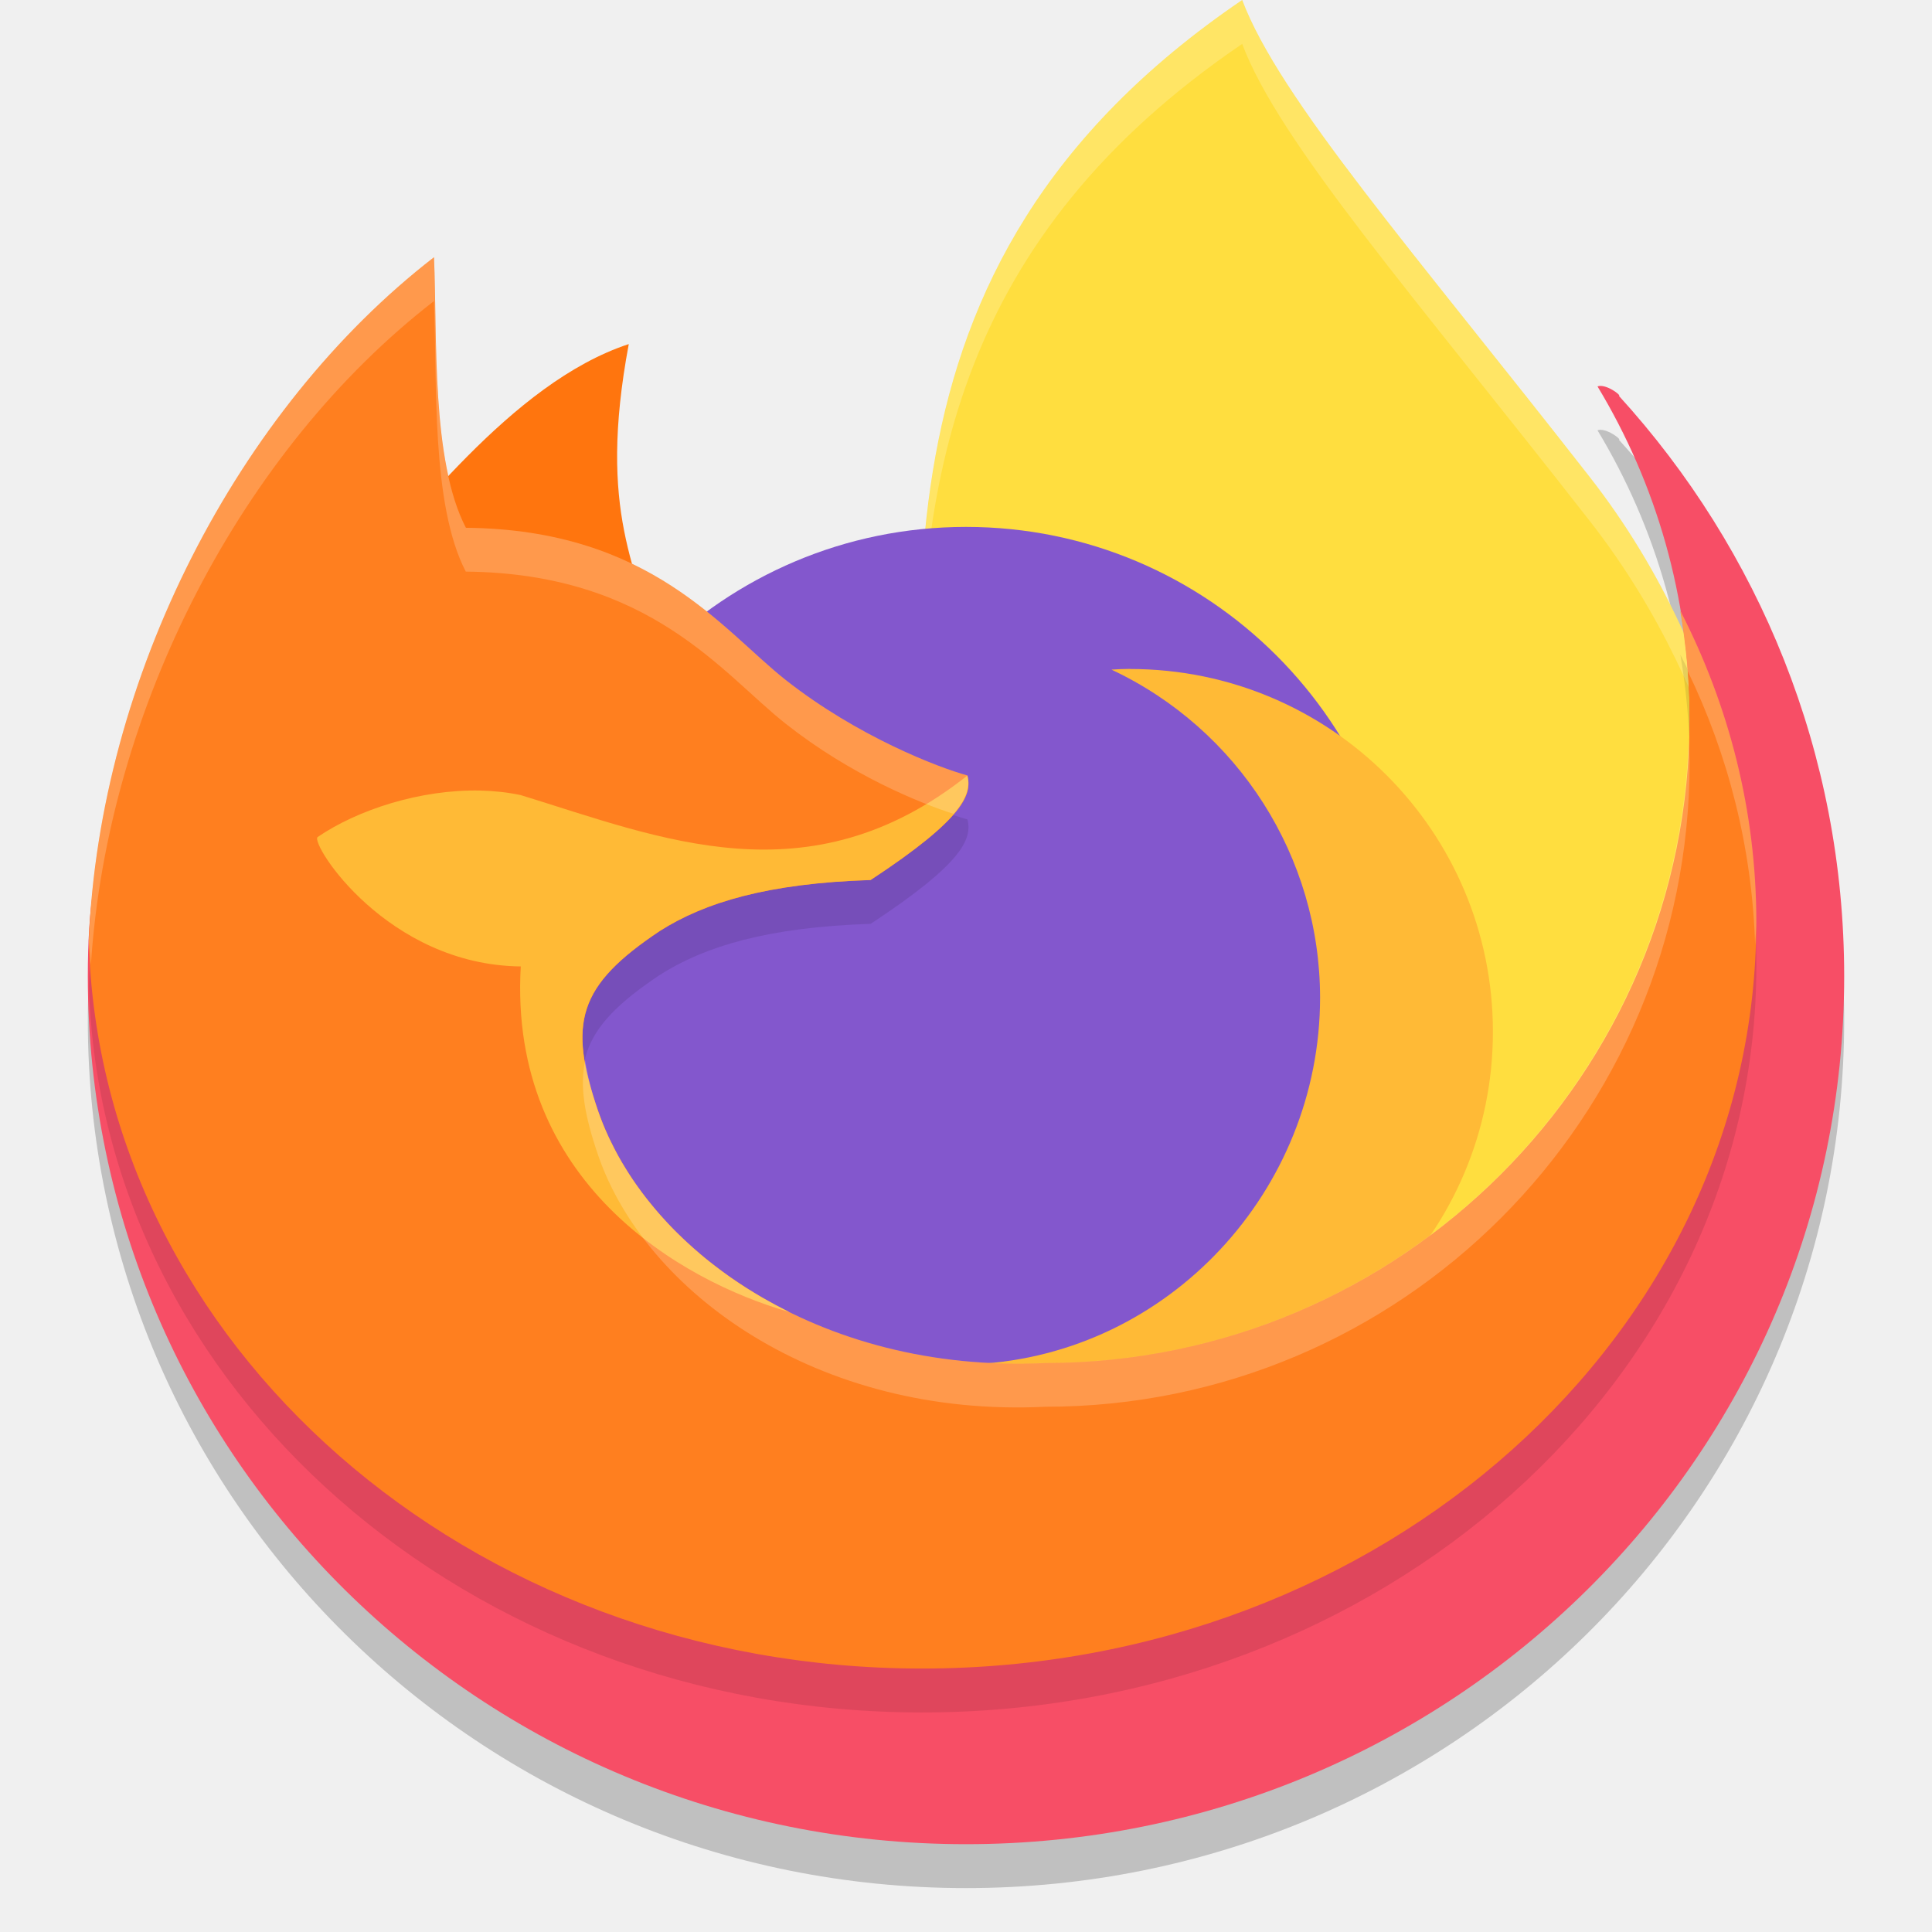
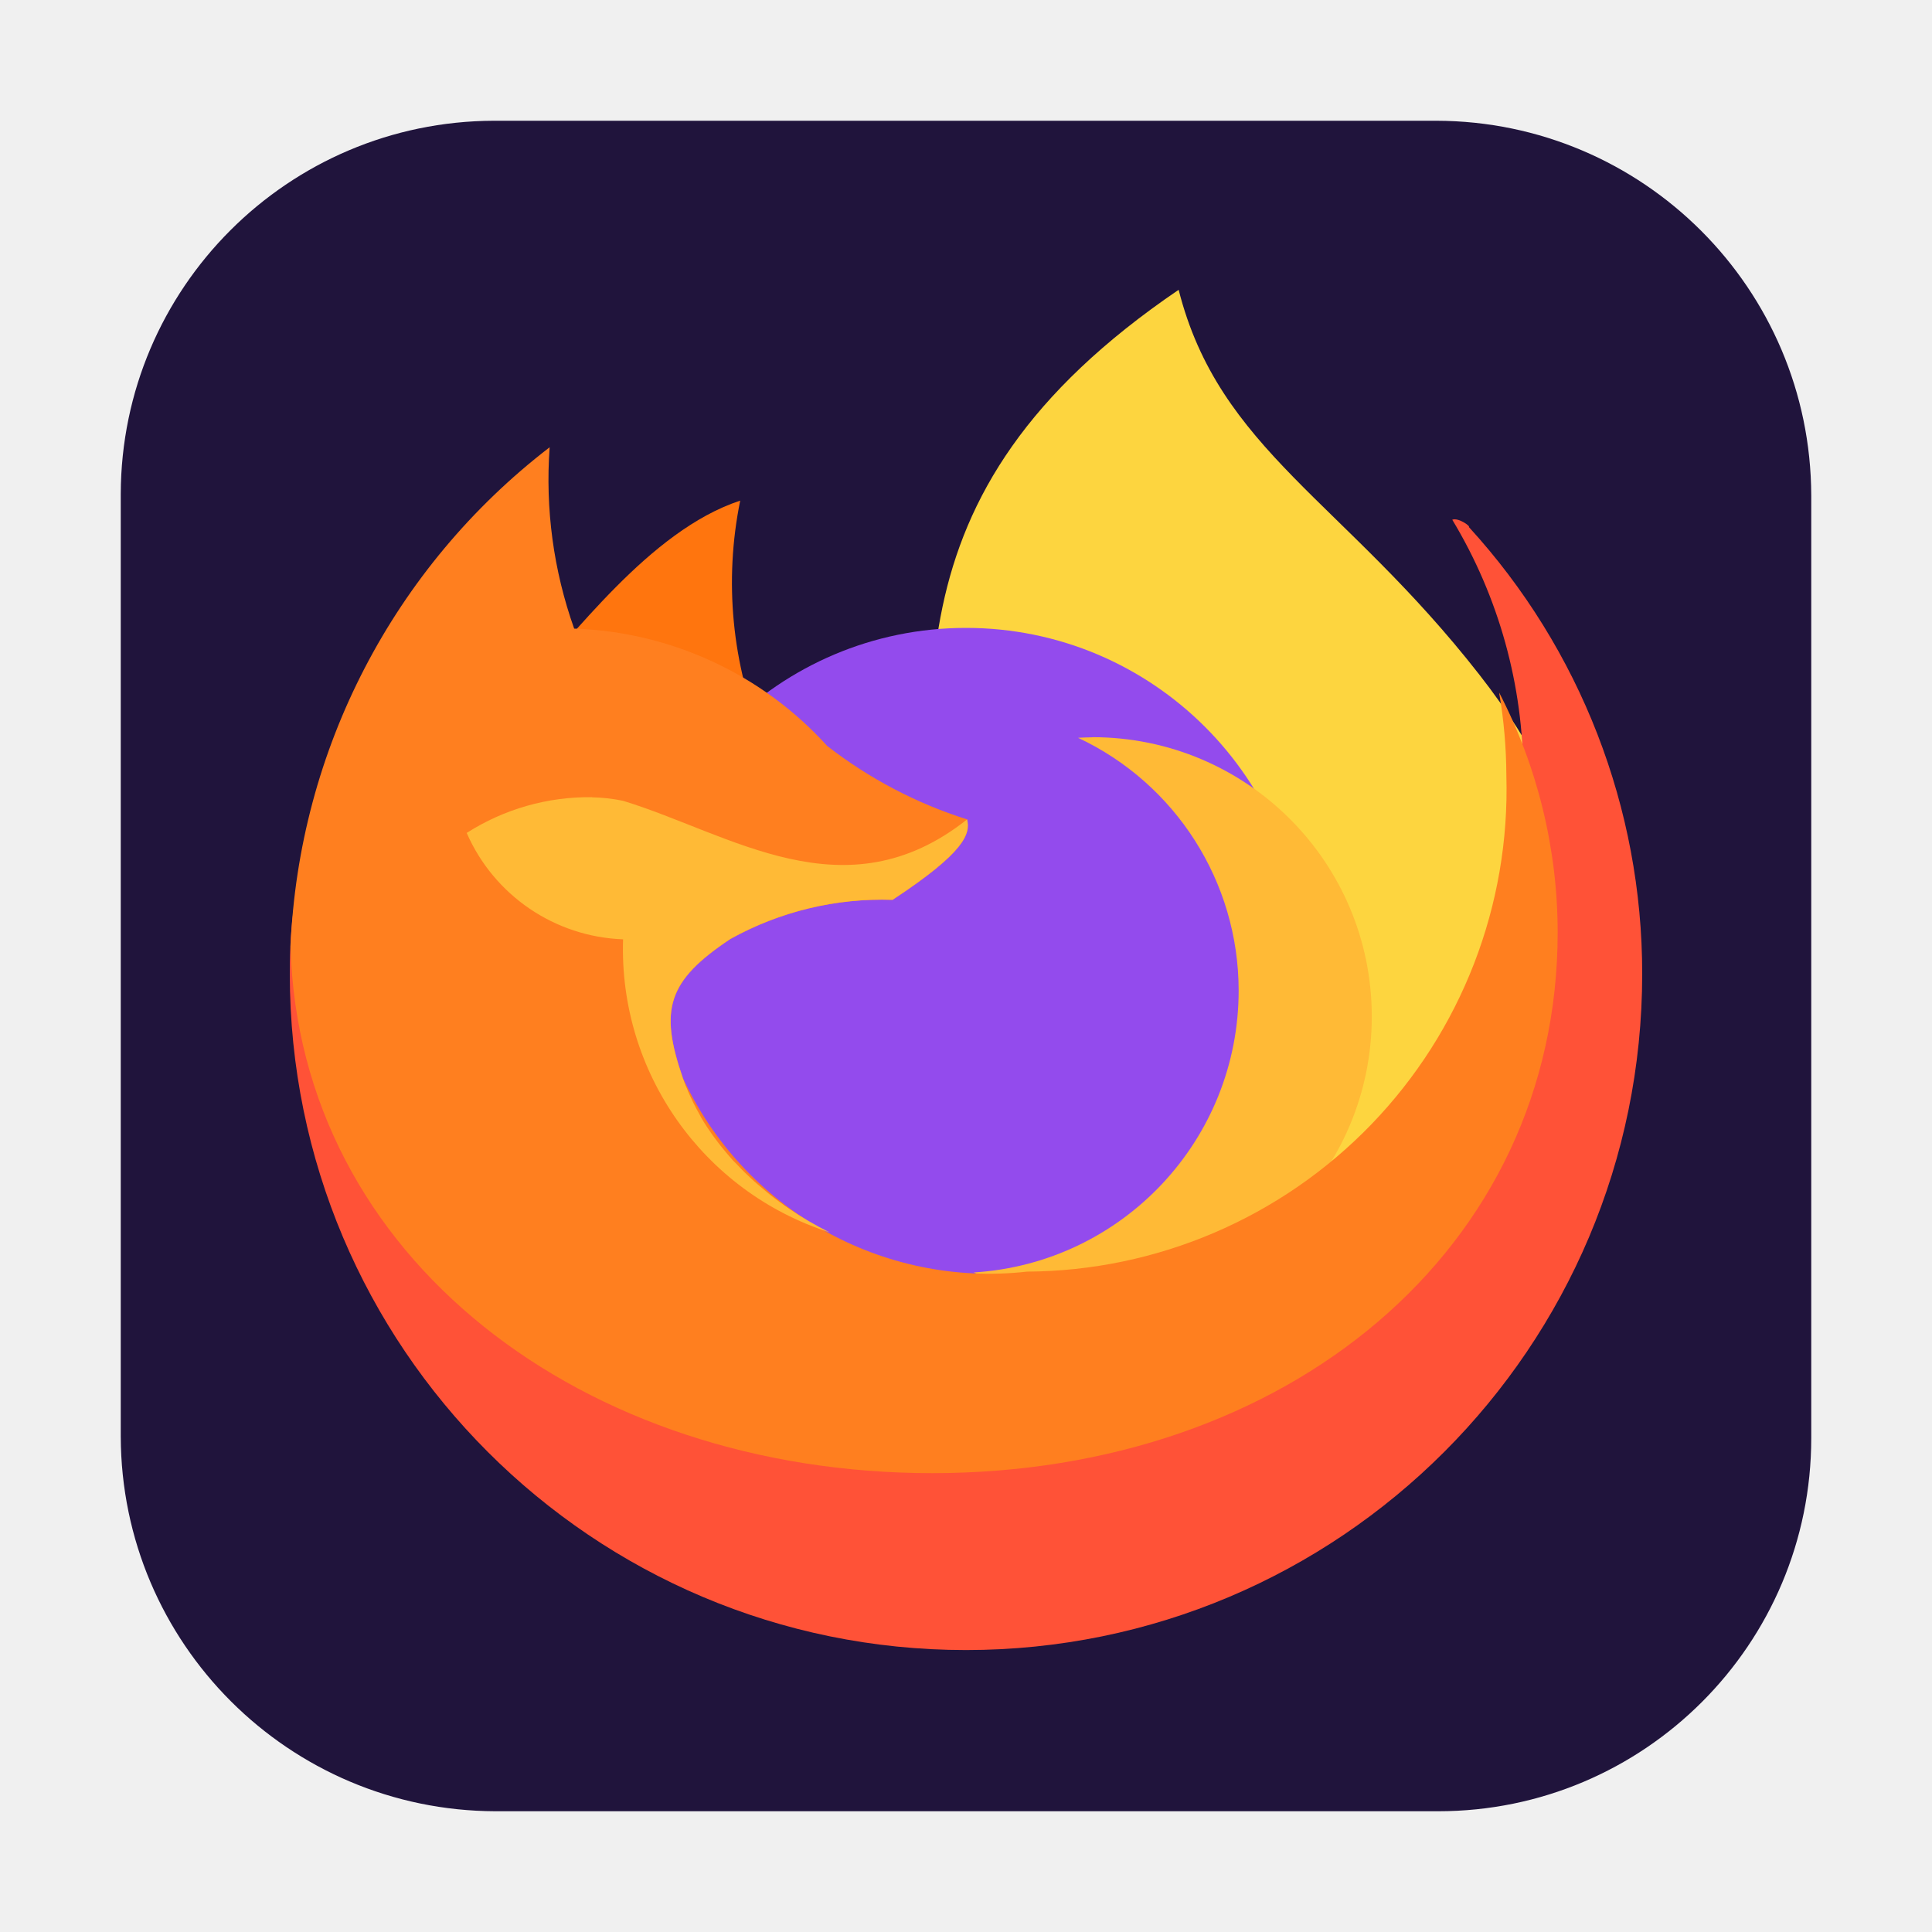
- <svg xmlns="http://www.w3.org/2000/svg" width="22" height="22" version="1">
-   <path style="opacity:0.2" d="M 4.692,7.953 C 2.353,9.762 1,8.454 1,11.617 1,17.075 5.477,21.5 11,21.5 c 5.523,0 10,-4.425 10,-9.883 0,-2.541 -0.97,-4.858 -2.565,-6.609 0.036,-0.001 -0.149,-0.143 -0.244,-0.108 0.667,1.105 1.05,2.4 1.05,3.784 0,4.052 -2.253,8.066 -6.305,8.066 C 10.333,16.876 6.866,15.212 6.333,13.655 5.989,12.651 6.076,11.523 7.012,10.898 7.521,10.575 8.263,10.257 9.436,10.219 10.508,9.514 9.986,9.594 9.935,9.381 9.602,9.29 9.011,9.164 8.195,8.522 7.472,7.953 7.136,7.737 5.03,7.717 4.632,6.951 4.731,8.863 4.692,7.953 Z" />
-   <path style="fill:#ffde3f" d="m 14.145,0 c 0.422,1.123 1.947,2.857 3.959,5.434 1.704,2.182 1.899,4.617 2.529,6.807 l -4.735,4.075 -5.348,-5.491 C 10.526,7.175 9.65,3.055 14.145,0 Z" />
-   <path style="opacity:0.2;fill:#ffffff" d="M 14.145,0 C 10.701,2.34 10.412,5.303 10.475,8.203 10.463,5.465 10.9,2.705 14.145,0.5 c 0.422,1.123 1.947,2.857 3.959,5.434 1.599,2.049 1.878,4.313 2.426,6.395 l 0.104,-0.088 C 20.003,10.051 19.808,7.616 18.104,5.434 16.091,2.857 14.566,1.123 14.145,0 Z" />
-   <path style="fill:#ff750e" d="M 3.978,6.657 C 4.673,5.968 5.807,4.363 7.16,3.918 6.797,5.856 7.268,6.472 7.503,7.463 L 5.328,6.899 Z" />
-   <circle style="fill:#8357cd" cx="11" cy="11" r="5" />
-   <path style="fill:#ffba36" d="m 12.869,7.617 c -0.071,7e-4 -0.142,0.003 -0.213,0.008 1.448,0.68 2.374,2.134 2.376,3.734 -0.001,2.198 -1.723,4.06 -3.918,4.174 0.549,0.26 1.148,0.345 1.755,0.347 2.282,2.1e-5 4.131,-1.85 4.131,-4.131 2e-5,-2.282 -1.85,-4.131 -4.131,-4.131 z" />
-   <path id="ellipse841" style="fill:#f74e66" d="M 4.692,7.453 C 2.353,9.262 1,7.954 1,11.117 c 0,5.458 4.477,9.883 10,9.883 5.523,0 10,-4.425 10,-9.883 0,-2.541 -0.97,-4.858 -2.565,-6.609 0.036,-0.001 -0.149,-0.143 -0.244,-0.108 0.667,1.105 1.05,2.4 1.05,3.784 0,4.052 -2.253,8.066 -6.305,8.066 C 10.333,16.376 6.866,14.712 6.333,13.155 5.989,12.151 6.076,11.023 7.012,10.398 7.521,10.075 8.263,9.757 9.436,9.719 10.508,9.014 9.986,9.094 9.935,8.881 9.602,8.79 9.011,8.664 8.195,8.022 7.472,7.453 7.136,7.237 5.03,7.217 4.632,6.451 4.731,8.363 4.692,7.453 Z" />
-   <path style="opacity:0.1" d="M 4.843,3.829 C 2.604,5.561 1.134,8.216 1.012,11.214 c 0.128,4.595 4.322,8.286 9.488,8.286 5.247,0 9.5,-3.806 9.5,-8.5 0,-1.265 -0.311,-2.465 -0.865,-3.544 0.067,0.4 0.106,0.809 0.106,1.228 0,4.052 -3.285,7.337 -7.337,7.337 C 9.302,16.147 7.344,14.709 6.811,13.152 6.466,12.148 6.579,11.724 7.516,11.1 8.024,10.777 8.741,10.558 9.914,10.52 10.986,9.816 11.068,9.544 11.017,9.331 10.684,9.24 9.765,8.887 8.949,8.245 8.226,7.676 7.313,6.53 5.206,6.51 4.808,5.744 4.882,4.739 4.843,3.829 Z" />
-   <path style="fill:#ff7f1f" d="m 4.942,2.929 c -2.239,1.732 -3.809,4.787 -3.931,7.785 0.128,4.595 4.322,8.286 9.488,8.286 5.247,0 9.5,-3.806 9.5,-8.5 0,-1.265 -0.311,-2.465 -0.865,-3.544 0.067,0.4 0.106,0.809 0.106,1.228 0,4.052 -3.285,7.337 -7.337,7.337 C 9.302,15.647 7.344,14.209 6.811,12.652 6.466,11.648 6.579,11.224 7.516,10.6 8.024,10.277 8.741,10.058 9.914,10.02 10.986,9.316 11.068,9.044 11.017,8.831 10.684,8.74 9.765,8.387 8.949,7.745 8.226,7.176 7.412,6.03 5.306,6.01 4.908,5.244 4.981,3.839 4.942,2.929 Z" />
-   <path style="fill:#ffba36" d="M 5.468,9.002 C 4.787,8.988 4.071,9.221 3.616,9.532 3.535,9.613 4.409,10.989 5.93,11.005 5.789,13.458 7.75,14.584 8.983,14.939 l 3.74e-4,-0.001 c -3.27e-4,-1.68e-4 -6.5e-4,-3.79e-4 -0.001,-5.5e-4 -0.099,-0.049 -0.196,-0.101 -0.29,-0.155 -0.009,-0.005 -0.017,-0.01 -0.026,-0.015 -0.053,-0.031 -0.104,-0.062 -0.155,-0.094 -0.01,-0.006 -0.02,-0.013 -0.03,-0.019 -0.051,-0.033 -0.101,-0.066 -0.15,-0.1 -0.008,-0.005 -0.015,-0.011 -0.023,-0.016 -0.028,-0.02 -0.056,-0.04 -0.083,-0.06 -0.054,-0.04 -0.106,-0.08 -0.158,-0.121 -0.012,-0.01 -0.024,-0.02 -0.036,-0.029 -0.036,-0.03 -0.072,-0.06 -0.107,-0.091 -0.017,-0.015 -0.034,-0.03 -0.051,-0.045 -0.024,-0.022 -0.048,-0.044 -0.072,-0.066 -0.023,-0.021 -0.046,-0.043 -0.068,-0.065 -0.018,-0.018 -0.037,-0.036 -0.055,-0.054 -0.026,-0.026 -0.052,-0.053 -0.077,-0.08 -4.86e-4,-5e-4 -9.5e-4,-10e-4 -0.001,-0.002 -0.016,-0.017 -0.031,-0.033 -0.046,-0.05 -0.021,-0.024 -0.043,-0.047 -0.063,-0.071 -0.016,-0.019 -0.032,-0.038 -0.048,-0.057 -0.021,-0.025 -0.042,-0.051 -0.062,-0.076 -0.011,-0.014 -0.023,-0.029 -0.034,-0.043 -0.026,-0.033 -0.05,-0.066 -0.074,-0.1 -0.01,-0.013 -0.019,-0.027 -0.029,-0.04 -0.025,-0.036 -0.05,-0.072 -0.073,-0.108 -0.006,-0.01 -0.013,-0.02 -0.019,-0.03 -0.023,-0.037 -0.046,-0.074 -0.068,-0.111 -0.005,-0.008 -0.009,-0.016 -0.014,-0.024 -0.022,-0.038 -0.043,-0.076 -0.063,-0.115 -0.004,-0.007 -0.008,-0.014 -0.011,-0.021 -0.021,-0.041 -0.041,-0.082 -0.061,-0.123 -0.004,-0.009 -0.008,-0.017 -0.012,-0.026 -0.019,-0.041 -0.037,-0.083 -0.054,-0.124 -0.003,-0.007 -0.005,-0.013 -0.008,-0.02 -0.018,-0.044 -0.034,-0.089 -0.05,-0.133 C 6.466,11.648 6.579,11.224 7.515,10.6 8.024,10.277 8.74,10.058 9.914,10.021 10.986,9.316 11.068,9.044 11.016,8.831 9.208,10.264 7.52,9.542 5.93,9.054 5.78,9.022 5.625,9.006 5.468,9.002 Z" />
-   <path style="opacity:0.2;fill:#ffffff" d="M 4.941,2.93 C 2.702,4.661 1.134,7.715 1.012,10.713 c 0.003,0.092 0.018,0.182 0.023,0.273 0.19,-2.924 1.724,-5.869 3.906,-7.557 0.039,0.91 -0.035,2.314 0.363,3.08 2.106,0.02 2.922,1.165 3.645,1.734 C 9.69,8.827 10.465,9.141 10.859,9.268 11.025,9.073 11.042,8.941 11.016,8.83 10.683,8.739 9.765,8.386 8.949,7.744 8.226,7.175 7.411,6.029 5.305,6.01 4.907,5.243 4.98,3.84 4.941,2.93 Z M 19.135,6.955 c 0.038,0.224 0.064,0.453 0.082,0.684 C 19.681,8.6 19.951,9.653 19.986,10.76 19.989,10.673 20,10.588 20,10.5 20,9.235 19.689,8.034 19.135,6.955 Z m 0.094,1.465 C 19.103,12.361 15.876,15.52 11.904,15.52 9.302,15.646 7.344,14.209 6.811,12.652 6.735,12.432 6.692,12.249 6.664,12.076 c -0.065,0.289 -0.009,0.622 0.146,1.076 0.534,1.557 2.491,2.994 5.094,2.867 4.052,0 7.336,-3.284 7.336,-7.336 0,-0.089 -0.008,-0.176 -0.012,-0.264 z" />
+ <svg xmlns="http://www.w3.org/2000/svg" height="16px" width="16px" id="svg6" viewBox="0 0 16 16">
+   <defs>
+     <style>.cls-1{fill:#20143c;}.cls-2{fill:#fdd53f;}.cls-3{fill:#ff750e;}.cls-4{fill:#934bed;}.cls-5{fill:#ffba36;}.cls-6{fill:#ff5237;}.cls-7{fill:#ff7f1f;}</style>
+   </defs>
+   <g id="layer1">
+     <path id="rect51" class="cls-1" d="M4.09,1h7.806A3.112,3.112,0,0,1,15,4.103V11.91A3.09,3.09,0,0,1,11.91,15H4.103A3.112,3.112,0,0,1,1,11.897V4.09A3.099,3.099,0,0,1,4.09,1Z" />
+     <path class="cls-2" d="M9.761,2.4c.336,1.326,1.364,1.745,2.491,3.188.954,1.222.79,1.881,1.143,3.107L10.743,10.977,7.748,7.902C7.734,5.858,7.244,4.111,9.761,2.4Z" />
+     <path class="cls-3" d="M4.348,5.68c.389-.386,1.024-1.285,1.782-1.534a3.406,3.406,0,0,0,.192,1.985L5.104,5.815Z" />
+     <circle class="cls-4" cx="8" cy="8" r="2.8" />
+     <path class="cls-5" d="M9.047,6.106q-.06.001-.119.004a2.313,2.313,0,0,1,1.33,2.091,2.339,2.339,0,0,1-2.194,2.337,2.288,2.288,0,0,0,.983.194,2.313,2.313,0,1,0,0-4.627Z" />
+     <path id="ellipse841" class="cls-6" d="M4.467,6.014C3.157,7.027,2.4,6.294,2.4,8.065a5.6,5.6,0,0,0,11.2,0,5.478,5.478,0,0,0-1.436-3.701c.02-.001-.084-.08-.137-.06a4.089,4.089,0,0,1,.588,2.119c0,2.269-1.262,4.517-3.531,4.517-1.457.071-3.399-.861-3.698-1.733a1.268,1.268,0,0,1,.38-1.544,2.582,2.582,0,0,1,1.357-.38c.6-.395.308-.35.279-.469a2.367,2.367,0,0,1-.975-.481c-.405-.319-.593-.439-1.772-.45C4.434,5.453,4.489,6.524,4.467,6.014Z" />
+     <path class="cls-7" d="M4.552,3.704A5.504,5.504,0,0,0,2.406,7.84C2.478,10.413,4.827,12.2,7.72,12.2c2.938,0,5.18-1.851,5.18-4.48a4.326,4.326,0,0,0-.485-1.985,4.12,4.12,0,0,1,.06.687,3.992,3.992,0,0,1-3.969,4.109A2.798,2.798,0,0,1,5.654,8.925c-.193-.562-.13-.8.395-1.149a2.587,2.587,0,0,1,1.343-.324c.6-.395.646-.547.617-.666a3.712,3.712,0,0,1-1.158-.608,2.96,2.96,0,0,0-2.096-.972A3.681,3.681,0,0,1,4.552,3.704Z" />
+     <path class="cls-5" d="M4.902,6.602a1.882,1.882,0,0,0-1.037.296,1.472,1.472,0,0,0,1.295.881,2.465,2.465,0,0,0,1.71,2.427l0-.001-.001,0q-.083-.041-.162-.087L6.693,10.11q-.044-.026-.087-.053L6.59,10.046q-.043-.027-.084-.056l-.013-.009-.047-.034q-.045-.033-.088-.068l-.02-.017c-.02-.017-.04-.034-.06-.051l-.029-.025-.04-.037-.038-.036-.03-.03-.043-.045-.001-.001L6.07,9.61l-.035-.04-.027-.032L5.973,9.495l-.019-.024c-.014-.018-.028-.037-.042-.056l-.016-.022q-.021-.03-.041-.06l-.011-.017c-.013-.021-.026-.041-.038-.062L5.799,9.24c-.012-.021-.024-.043-.035-.064l-.006-.012q-.018-.034-.034-.069l-.007-.015c-.011-.023-.021-.046-.03-.07L5.682,9q-.015-.037-.028-.075c-.193-.562-.13-.8.395-1.149a2.589,2.589,0,0,1,1.343-.324c.6-.395.646-.547.617-.666-1.012.802-1.958.118-2.849-.154a1.383,1.383,0,0,0-.259-.029Z" />
+   </g>
</svg>
